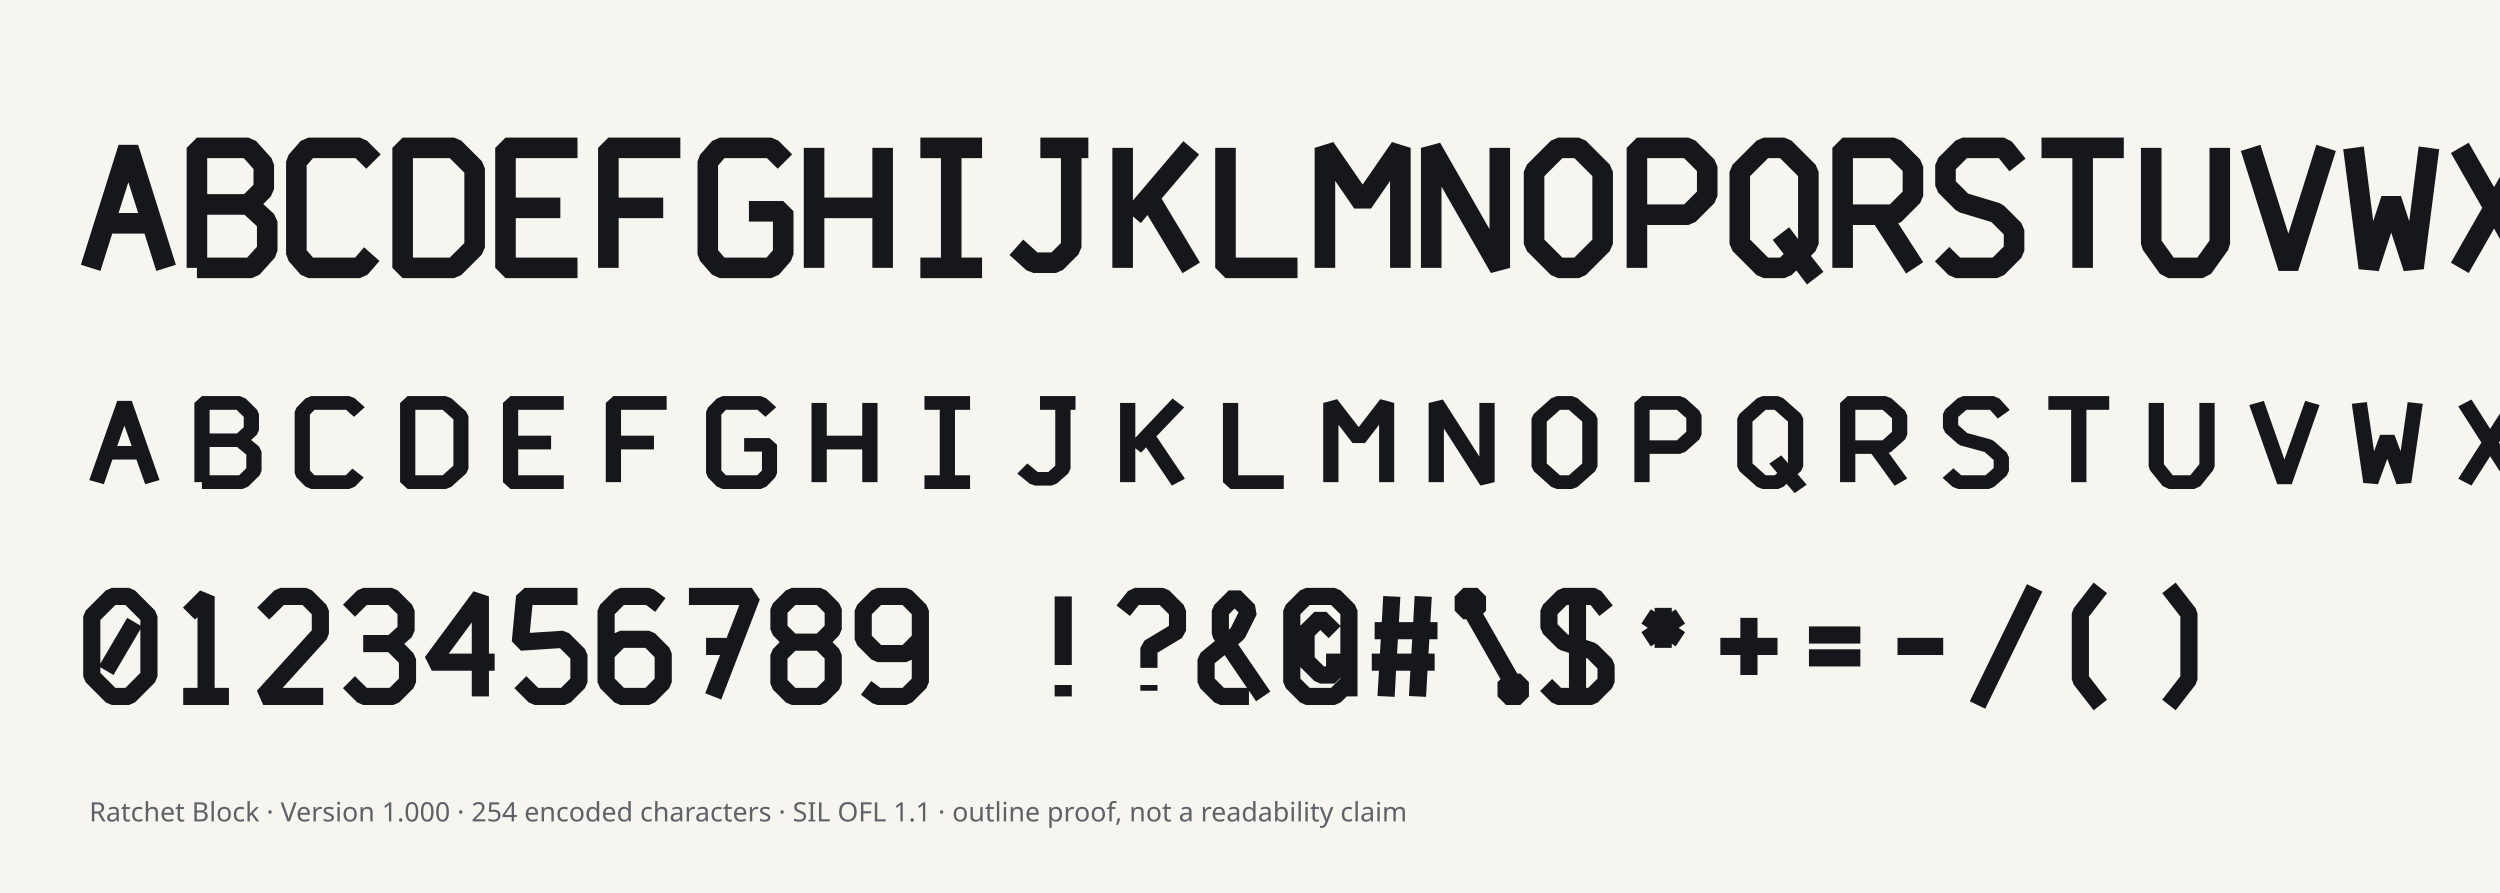
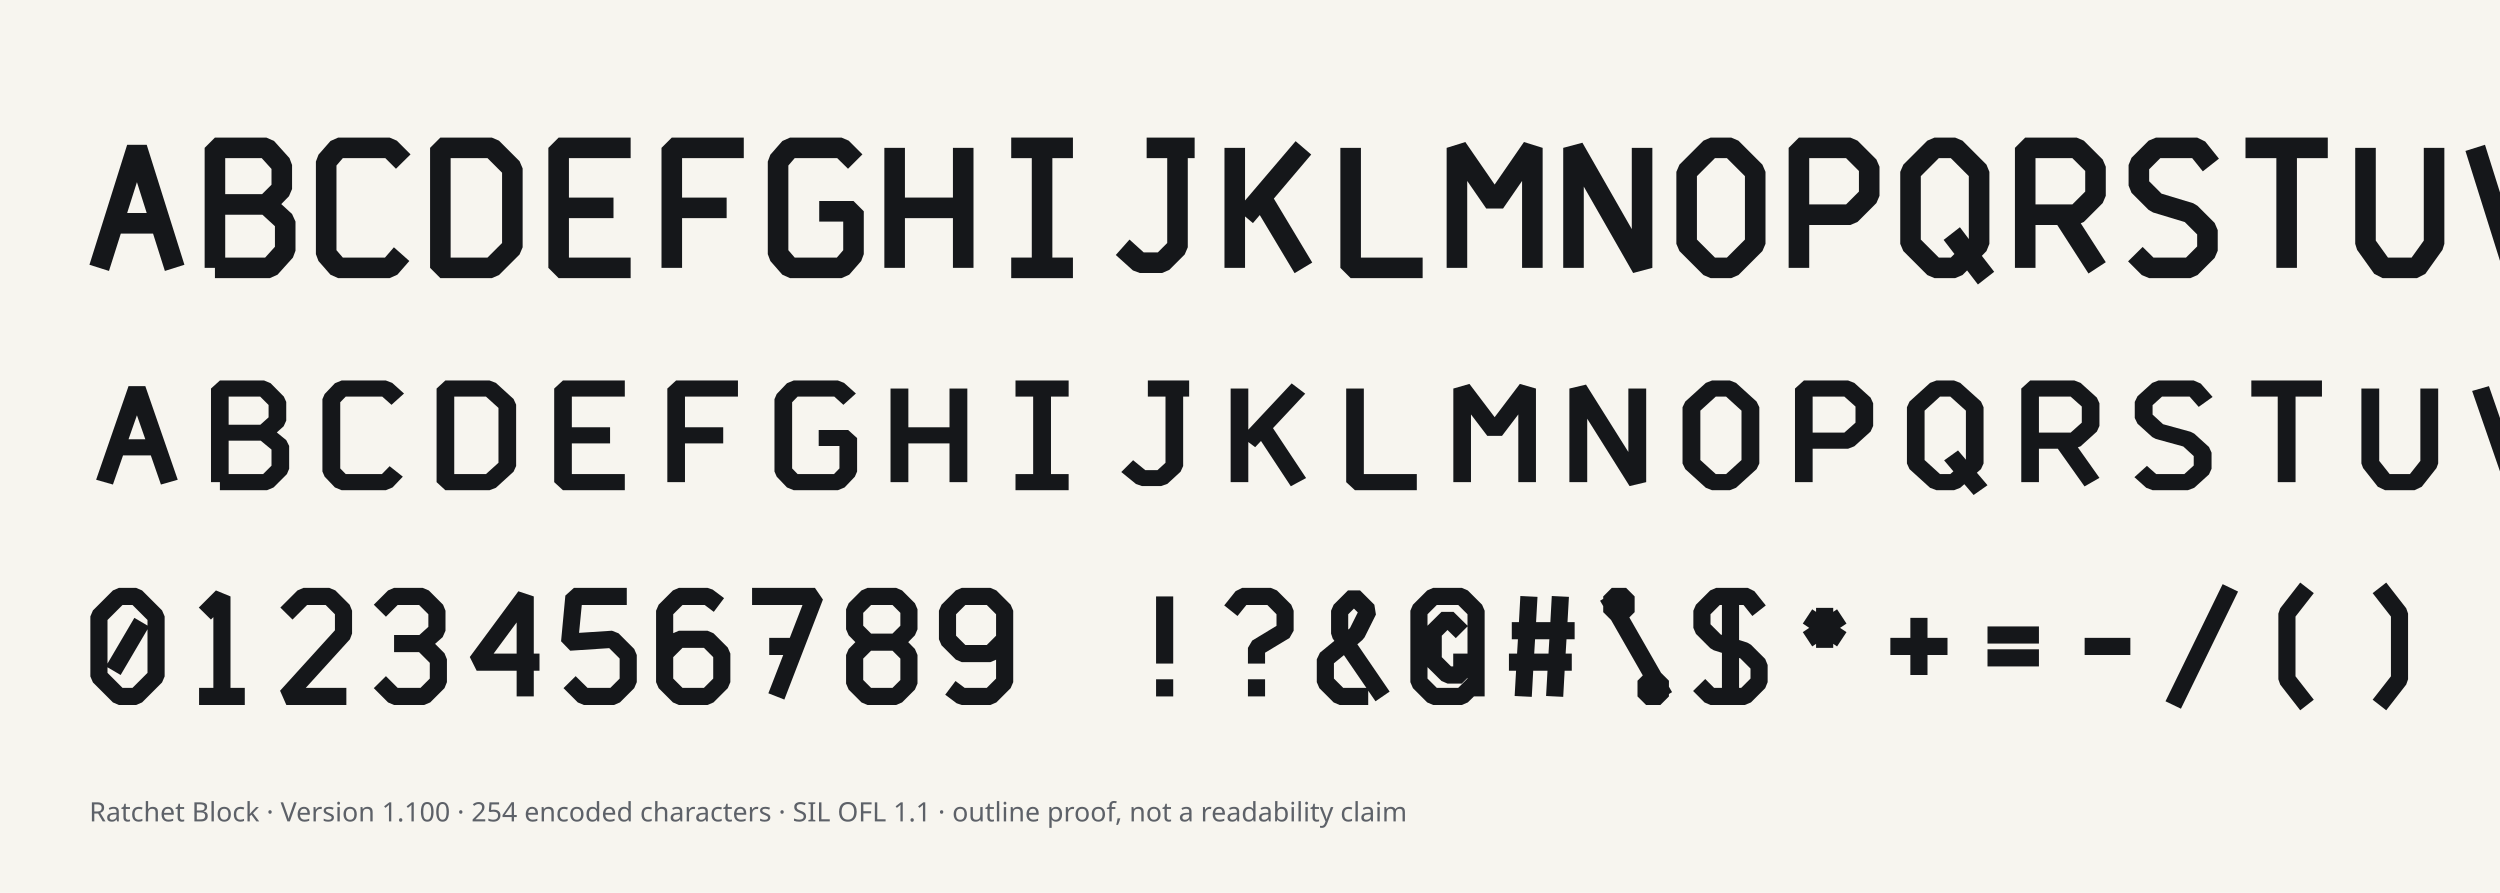
<svg xmlns="http://www.w3.org/2000/svg" width="1400" height="500" viewBox="0 0 1400 500" role="img" aria-label="Ratchet Block specimen">
  <rect width="100%" height="100%" fill="#f7f5ef" />
-   <path d="M3 18 L223 718 L337 718 L557 18 L443 -18 L374 200 L186 200 L117 -18 Z M223 320 L337 320 L280 500 Z" transform="translate(45 150) scale(0.096 -0.096)" fill="#15171a" />
-   <path d="M20 0 L20 700 L80 760 L380 760 L425 740 L515 640 L530 600 L530 460 L512 418 L467 372 L530 314 L550 270 L550 100 L535 60 L445 -40 L400 -60 L80 -60 L80 0 Z M140 430 L355 430 L410 485 L410 577 L353 640 L140 640 Z M140 60 L373 60 L430 123 L430 243 L357 310 L140 310 Z" transform="translate(102.6 150) scale(0.096 -0.096)" fill="#15171a" />
-   <path d="M0 80 L0 620 L15 660 L85 740 L130 760 L430 760 L472 742 L552 662 L468 578 L405 640 L157 640 L120 597 L120 103 L157 60 L403 60 L455 120 L545 40 L475 -40 L430 -60 L130 -60 L85 -40 L15 40 Z" transform="translate(160.2 150) scale(0.096 -0.096)" fill="#15171a" />
-   <path d="M20 0 L20 700 L80 760 L380 760 L422 742 L542 622 L560 580 L560 120 L542 78 L422 -42 L380 -60 L80 -60 Z M140 60 L355 60 L440 145 L440 555 L355 640 L140 640 Z" transform="translate(217.8 150) scale(0.096 -0.096)" fill="#15171a" />
-   <path d="M20 0 L20 700 L80 760 L500 760 L500 640 L140 640 L140 410 L400 410 L400 290 L140 290 L140 60 L500 60 L500 -60 L80 -60 Z" transform="translate(275.4 150) scale(0.096 -0.096)" fill="#15171a" />
-   <path d="M20 0 L20 700 L80 760 L500 760 L500 640 L140 640 L140 410 L400 410 L400 290 L140 290 L140 0 Z" transform="translate(333 150) scale(0.096 -0.096)" fill="#15171a" />
-   <path d="M0 80 L0 620 L15 660 L85 740 L130 760 L430 760 L472 742 L552 662 L468 578 L405 640 L157 640 L120 597 L120 103 L157 60 L403 60 L440 103 L440 270 L300 270 L300 390 L500 390 L560 330 L560 80 L545 40 L475 -40 L430 -60 L130 -60 L85 -40 L15 40 Z" transform="translate(390.6 150) scale(0.096 -0.096)" fill="#15171a" />
-   <path d="M20 0 L20 700 L140 700 L140 410 L420 410 L420 700 L540 700 L540 0 L420 0 L420 290 L140 290 L140 0 Z" transform="translate(448.2 150) scale(0.096 -0.096)" fill="#15171a" />
-   <path d="M100 -60 L100 60 L220 60 L220 640 L100 640 L100 760 L460 760 L460 640 L340 640 L340 60 L460 60 L460 -60 Z" transform="translate(505.8 150) scale(0.096 -0.096)" fill="#15171a" />
-   <path d="M20 75 L100 165 L183 90 L265 90 L320 145 L320 640 L200 640 L200 760 L480 760 L480 640 L440 640 L440 120 L422 78 L332 -12 L290 -30 L160 -30 L120 -15 Z" transform="translate(563.4 150) scale(0.096 -0.096)" fill="#15171a" />
-   <path d="M20 0 L20 700 L140 700 L140 393 L434 739 L526 661 L307 404 L531 31 L429 -31 L225 308 L186 261 L140 300 L140 0 Z" transform="translate(621 150) scale(0.096 -0.096)" fill="#15171a" />
-   <path d="M20 0 L20 700 L140 700 L140 60 L500 60 L500 -60 L80 -60 Z" transform="translate(678.6 150) scale(0.096 -0.096)" fill="#15171a" />
-   <path d="M0 0 L0 700 L109 734 L280 486 L451 734 L560 700 L560 0 L440 0 L440 507 L329 346 L231 346 L120 507 L120 0 Z" transform="translate(736.2 150) scale(0.096 -0.096)" fill="#15171a" />
-   <path d="M20 0 L20 700 L132 730 L420 226 L420 700 L540 700 L540 0 L428 -30 L140 474 L140 0 Z" transform="translate(793.8 150) scale(0.096 -0.096)" fill="#15171a" />
-   <path d="M20 140 L20 560 L38 602 L178 742 L220 760 L340 760 L382 742 L522 602 L540 560 L540 140 L522 98 L382 -42 L340 -60 L220 -60 L178 -42 L38 98 Z M140 165 L245 60 L315 60 L420 165 L420 535 L315 640 L245 640 L140 535 Z" transform="translate(851.4 150) scale(0.096 -0.096)" fill="#15171a" />
-   <path d="M20 0 L20 700 L80 760 L380 760 L422 742 L532 632 L550 590 L550 420 L532 378 L422 268 L380 250 L140 250 L140 0 Z M140 370 L355 370 L430 445 L430 565 L355 640 L140 640 Z" transform="translate(909 150) scale(0.096 -0.096)" fill="#15171a" />
-   <path d="M20 140 L20 560 L38 602 L178 742 L220 760 L340 760 L382 742 L522 602 L540 560 L540 140 L522 98 L495 70 L568 -23 L472 -97 L410 -15 L382 -42 L340 -60 L220 -60 L178 -42 L38 98 Z M140 165 L245 60 L315 60 L336 81 L272 163 L368 237 L420 168 L420 535 L315 640 L245 640 L140 535 Z" transform="translate(966.6 150) scale(0.096 -0.096)" fill="#15171a" />
-   <path d="M20 0 L20 700 L80 760 L380 760 L422 742 L532 632 L550 590 L550 420 L532 378 L422 268 L404 260 L550 33 L450 -33 L267 250 L140 250 L140 0 Z M140 370 L355 370 L430 445 L430 565 L355 640 L140 640 Z" transform="translate(1024.2 150) scale(0.096 -0.096)" fill="#15171a" />
-   <path d="M18 38 L102 122 L165 60 L355 60 L420 125 L420 195 L348 267 L163 323 L138 338 L38 438 L20 480 L20 600 L38 642 L138 742 L180 760 L420 760 L467 737 L547 637 L453 563 L391 640 L205 640 L140 575 L140 505 L212 433 L397 377 L422 362 L522 262 L540 220 L540 100 L522 58 L422 -42 L380 -60 L140 -60 L98 -42 Z" transform="translate(1081.8 150) scale(0.096 -0.096)" fill="#15171a" />
-   <path d="M40 640 L40 760 L520 760 L520 640 L340 640 L340 0 L220 0 L220 640 Z" transform="translate(1139.4 150) scale(0.096 -0.096)" fill="#15171a" />
-   <path d="M20 140 L20 700 L140 700 L140 159 L211 60 L349 60 L420 159 L420 700 L540 700 L540 140 L529 105 L429 -35 L380 -60 L180 -60 L131 -35 L31 105 Z" transform="translate(1197 150) scale(0.096 -0.096)" fill="#15171a" />
-   <path d="M3 682 L117 718 L280 200 L443 718 L557 682 L337 -18 L223 -18 Z" transform="translate(1254.6 150) scale(0.096 -0.096)" fill="#15171a" />
-   <path d="M0 692 L120 708 L175 272 L223 419 L337 419 L385 272 L440 708 L560 692 L470 -8 L353 -19 L280 206 L207 -19 L90 -8 Z" transform="translate(1312.2 150) scale(0.096 -0.096)" fill="#15171a" />
-   <path d="M28 30 L211 350 L28 670 L132 730 L280 471 L428 730 L532 670 L349 350 L532 30 L428 -30 L280 229 L132 -30 Z" transform="translate(1369.8 150) scale(0.096 -0.096)" fill="#15171a" />
-   <path d="M10 667 L110 733 L280 470 L450 733 L550 667 L340 342 L340 0 L220 0 L220 342 Z" transform="translate(1427.4 150) scale(0.096 -0.096)" fill="#15171a" />
-   <path d="M28 30 L377 640 L80 640 L80 760 L480 760 L532 670 L183 60 L480 60 L480 -60 L80 -60 Z" transform="translate(1485 150) scale(0.096 -0.096)" fill="#15171a" />
-   <path d="M52 12 L215 474 L300 474 L462 12 L378 -12 L327 132 L187 132 L137 -12 Z M215 211 L299 211 L257 330 Z" transform="translate(45 270) scale(0.096 -0.096)" fill="#15171a" />
-   <path d="M65 0 L65 462 L109 502 L331 502 L364 488 L431 422 L442 396 L442 304 L429 276 L396 246 L442 208 L457 178 L457 66 L446 40 L379 -26 L346 -40 L109 -40 L109 0 Z M154 284 L313 284 L353 320 L353 381 L311 422 L154 422 Z M154 40 L326 40 L368 81 L368 161 L314 205 L154 205 Z" transform="translate(102.6 270) scale(0.096 -0.096)" fill="#15171a" />
-   <path d="M50 53 L50 409 L61 435 L113 488 L146 502 L368 502 L400 490 L459 437 L396 381 L350 422 L166 422 L139 394 L139 68 L166 40 L348 40 L387 79 L453 27 L402 -26 L368 -40 L146 -40 L113 -26 L61 27 Z" transform="translate(160.2 270) scale(0.096 -0.096)" fill="#15171a" />
-   <path d="M65 0 L65 462 L109 502 L331 502 L363 490 L451 411 L464 383 L464 79 L451 51 L363 -28 L331 -40 L109 -40 Z M154 40 L313 40 L376 96 L376 366 L313 422 L154 422 Z" transform="translate(217.8 270) scale(0.096 -0.096)" fill="#15171a" />
-   <path d="M65 0 L65 462 L109 502 L420 502 L420 422 L154 422 L154 271 L346 271 L346 191 L154 191 L154 40 L420 40 L420 -40 L109 -40 Z" transform="translate(275.4 270) scale(0.096 -0.096)" fill="#15171a" />
-   <path d="M65 0 L65 462 L109 502 L420 502 L420 422 L154 422 L154 271 L346 271 L346 191 L154 191 L154 0 Z" transform="translate(333 270) scale(0.096 -0.096)" fill="#15171a" />
-   <path d="M50 53 L50 409 L61 435 L113 488 L146 502 L368 502 L400 490 L459 437 L396 381 L350 422 L166 422 L139 394 L139 68 L166 40 L348 40 L376 68 L376 178 L272 178 L272 257 L420 257 L464 218 L464 53 L453 27 L402 -26 L368 -40 L146 -40 L113 -26 L61 27 Z" transform="translate(390.6 270) scale(0.096 -0.096)" fill="#15171a" />
-   <path d="M65 0 L65 462 L154 462 L154 271 L361 271 L361 462 L450 462 L450 0 L361 0 L361 191 L154 191 L154 0 Z" transform="translate(448.2 270) scale(0.096 -0.096)" fill="#15171a" />
-   <path d="M124 -40 L124 40 L213 40 L213 422 L124 422 L124 502 L390 502 L390 422 L302 422 L302 40 L390 40 L390 -40 Z" transform="translate(505.8 270) scale(0.096 -0.096)" fill="#15171a" />
-   <path d="M65 50 L124 109 L185 59 L246 59 L287 96 L287 422 L198 422 L198 502 L405 502 L405 422 L376 422 L376 79 L363 51 L296 -8 L265 -20 L168 -20 L139 -10 Z" transform="translate(563.4 270) scale(0.096 -0.096)" fill="#15171a" />
-   <path d="M65 0 L65 462 L154 462 L154 259 L371 488 L439 436 L277 267 L443 20 L367 -20 L217 203 L187 172 L154 198 L154 0 Z" transform="translate(621 270) scale(0.096 -0.096)" fill="#15171a" />
-   <path d="M65 0 L65 462 L154 462 L154 40 L420 40 L420 -40 L109 -40 Z" transform="translate(678.6 270) scale(0.096 -0.096)" fill="#15171a" />
-   <path d="M50 0 L50 462 L131 484 L257 321 L383 484 L464 462 L464 0 L376 0 L376 335 L294 228 L221 228 L139 335 L139 0 Z" transform="translate(736.2 270) scale(0.096 -0.096)" fill="#15171a" />
-   <path d="M65 0 L65 462 L148 482 L361 149 L361 462 L450 462 L450 0 L367 -20 L154 313 L154 0 Z" transform="translate(793.8 270) scale(0.096 -0.096)" fill="#15171a" />
-   <path d="M65 92 L65 370 L78 398 L181 490 L213 502 L302 502 L333 490 L437 398 L450 370 L450 92 L437 64 L333 -28 L302 -40 L213 -40 L181 -28 L78 64 Z M154 109 L231 40 L283 40 L361 109 L361 353 L283 422 L231 422 L154 353 Z" transform="translate(851.4 270) scale(0.096 -0.096)" fill="#15171a" />
-   <path d="M65 0 L65 462 L109 502 L331 502 L363 490 L444 417 L457 389 L457 277 L444 249 L363 177 L331 165 L154 165 L154 0 Z M154 244 L313 244 L368 294 L368 373 L313 422 L154 422 Z" transform="translate(909 270) scale(0.096 -0.096)" fill="#15171a" />
-   <path d="M65 92 L65 370 L78 398 L181 490 L213 502 L302 502 L333 490 L437 398 L450 370 L450 92 L437 64 L417 47 L470 -15 L400 -64 L353 -10 L333 -28 L302 -40 L213 -40 L181 -28 L78 64 Z M154 109 L231 40 L283 40 L299 53 L252 108 L322 156 L361 111 L361 353 L283 422 L231 422 L154 353 Z" transform="translate(966.6 270) scale(0.096 -0.096)" fill="#15171a" />
-   <path d="M65 0 L65 462 L109 502 L331 502 L363 490 L444 417 L457 389 L457 277 L444 249 L363 177 L349 171 L457 21 L383 -21 L248 165 L154 165 L154 0 Z M154 244 L313 244 L368 294 L368 373 L313 422 L154 422 Z" transform="translate(1024.2 270) scale(0.096 -0.096)" fill="#15171a" />
-   <path d="M63 25 L126 81 L172 40 L313 40 L361 82 L361 129 L308 176 L170 213 L152 223 L78 289 L65 317 L65 396 L78 424 L152 490 L183 502 L361 502 L395 487 L455 421 L385 371 L339 422 L202 422 L154 380 L154 333 L207 286 L344 249 L363 239 L437 173 L450 145 L450 66 L437 38 L363 -28 L331 -40 L154 -40 L122 -28 Z" transform="translate(1081.8 270) scale(0.096 -0.096)" fill="#15171a" />
-   <path d="M80 422 L80 502 L435 502 L435 422 L302 422 L302 0 L213 0 L213 422 Z" transform="translate(1139.4 270) scale(0.096 -0.096)" fill="#15171a" />
-   <path d="M65 92 L65 462 L154 462 L154 105 L206 40 L308 40 L361 105 L361 462 L450 462 L450 92 L441 69 L367 -23 L331 -40 L183 -40 L147 -23 L73 69 Z" transform="translate(1197 270) scale(0.096 -0.096)" fill="#15171a" />
-   <path d="M52 450 L137 474 L257 132 L378 474 L462 450 L300 -12 L215 -12 Z" transform="translate(1254.6 270) scale(0.096 -0.096)" fill="#15171a" />
-   <path d="M50 457 L138 467 L180 180 L215 276 L299 276 L335 180 L376 467 L464 457 L397 -5 L311 -12 L257 136 L203 -12 L117 -5 Z" transform="translate(1312.2 270) scale(0.096 -0.096)" fill="#15171a" />
-   <path d="M71 20 L206 231 L71 442 L148 482 L257 311 L367 482 L444 442 L308 231 L444 20 L367 -20 L257 151 L148 -20 Z" transform="translate(1369.8 270) scale(0.096 -0.096)" fill="#15171a" />
-   <path d="M57 440 L132 484 L257 310 L383 484 L457 440 L302 226 L302 0 L213 0 L213 226 Z" transform="translate(1427.4 270) scale(0.096 -0.096)" fill="#15171a" />
-   <path d="M71 20 L329 422 L109 422 L109 502 L405 502 L444 442 L186 40 L405 40 L405 -40 L109 -40 Z" transform="translate(1485 270) scale(0.096 -0.096)" fill="#15171a" />
-   <path d="M20 140 L20 560 L38 602 L178 742 L220 760 L340 760 L382 742 L522 602 L540 560 L540 140 L522 98 L382 -42 L340 -60 L220 -60 L178 -42 L38 98 Z M140 230 L328 550 L420 496 L420 535 L315 640 L245 640 L140 535 Z M140 165 L245 60 L315 60 L420 165 L420 470 L232 150 L140 204 Z" transform="translate(45 390) scale(0.08 -0.08)" fill="#15171a" />
-   <path d="M118 622 L238 742 L340 700 L340 60 L440 60 L440 -60 L120 -60 L120 60 L220 60 L220 555 L202 538 Z" transform="translate(93 390) scale(0.08 -0.08)" fill="#15171a" />
-   <path d="M36 40 L420 463 L420 575 L355 640 L225 640 L122 538 L38 622 L158 742 L200 760 L380 760 L422 742 L522 642 L540 600 L540 440 L524 400 L216 60 L500 60 L500 -60 L80 -60 Z" transform="translate(141 390) scale(0.08 -0.08)" fill="#15171a" />
-   <path d="M38 58 L122 142 L205 60 L365 60 L430 125 L430 235 L355 310 L180 310 L180 430 L357 430 L420 487 L420 575 L355 640 L205 640 L122 558 L38 642 L138 742 L180 760 L380 760 L422 742 L522 642 L540 600 L540 460 L520 415 L467 368 L532 302 L550 260 L550 100 L532 58 L432 -42 L390 -60 L180 -60 L138 -42 Z" transform="translate(189 390) scale(0.08 -0.08)" fill="#15171a" />
-   <path d="M12 276 L352 736 L460 700 L460 300 L500 300 L500 180 L460 180 L460 0 L340 0 L340 180 L60 180 Z M179 300 L340 300 L340 518 Z" transform="translate(237 390) scale(0.08 -0.08)" fill="#15171a" />
-   <path d="M20 386 L50 706 L110 760 L480 760 L480 640 L165 640 L146 445 L376 460 L422 442 L532 332 L550 290 L550 100 L532 58 L432 -42 L390 -60 L180 -60 L138 -42 L38 58 L122 142 L205 60 L365 60 L430 125 L430 265 L357 338 L84 320 Z" transform="translate(285 390) scale(0.08 -0.08)" fill="#15171a" />
-   <path d="M20 100 L20 600 L38 642 L138 742 L180 760 L380 760 L416 748 L496 688 L424 592 L360 640 L205 640 L140 575 L140 443 L180 460 L380 460 L422 442 L522 342 L540 300 L540 100 L522 58 L422 -42 L380 -60 L180 -60 L138 -42 L38 58 Z M140 125 L205 60 L355 60 L420 125 L420 275 L355 340 L205 340 L140 275 Z" transform="translate(333 390) scale(0.08 -0.08)" fill="#15171a" />
-   <path d="M60 640 L60 760 L500 760 L556 678 L286 -22 L174 22 L278 290 L180 290 L180 410 L324 410 L413 640 Z" transform="translate(381 390) scale(0.08 -0.08)" fill="#15171a" />
-   <path d="M30 90 L30 290 L48 332 L95 380 L48 428 L30 470 L30 610 L48 652 L138 742 L180 760 L380 760 L422 742 L512 652 L530 610 L530 470 L512 428 L465 380 L512 332 L530 290 L530 90 L512 48 L422 -42 L380 -60 L180 -60 L138 -42 L48 48 Z M150 495 L205 440 L355 440 L410 495 L410 585 L355 640 L205 640 L150 585 Z M150 115 L205 60 L355 60 L410 115 L410 265 L355 320 L205 320 L150 265 Z" transform="translate(429 390) scale(0.08 -0.08)" fill="#15171a" />
-   <path d="M20 400 L20 600 L38 642 L138 742 L180 760 L380 760 L422 742 L522 642 L540 600 L540 100 L522 58 L422 -42 L380 -60 L180 -60 L144 -48 L64 12 L136 108 L200 60 L355 60 L420 125 L420 257 L380 240 L180 240 L138 258 L38 358 Z M140 425 L205 360 L355 360 L420 425 L420 575 L355 640 L205 640 L140 575 Z" transform="translate(477 390) scale(0.08 -0.08)" fill="#15171a" />
-   <path d="M220 0 L220 80 L340 80 L340 0 Z M220 220 L220 700 L340 700 L340 220 Z" transform="translate(573 390) scale(0.08 -0.08)" fill="#15171a" />
-   <path d="M53 637 L133 737 L180 760 L380 760 L422 742 L522 642 L540 600 L540 460 L511 409 L340 306 L340 200 L220 200 L220 340 L249 391 L420 494 L420 575 L355 640 L209 640 L147 563 Z M220 40 L220 80 L340 80 L340 40 Z" transform="translate(621 390) scale(0.08 -0.08)" fill="#15171a" />
-   <path d="M20 100 L20 260 L42 306 L142 389 L130 406 L120 440 L120 600 L138 642 L238 742 L322 742 L422 642 L434 573 L354 413 L338 394 L304 365 L530 34 L430 -34 L380 40 L380 -60 L180 -60 L138 -42 L38 58 Z M240 468 L252 478 L307 588 L280 615 L240 575 Z M140 125 L205 60 L366 60 L210 289 L140 232 Z" transform="translate(669 390) scale(0.08 -0.08)" fill="#15171a" />
-   <path d="M20 100 L20 600 L38 642 L138 742 L180 760 L380 760 L422 742 L522 642 L540 600 L540 0 L465 0 L422 -42 L380 -60 L180 -60 L138 -42 L38 58 Z M240 275 L305 210 L320 210 L320 300 L420 300 L420 490 L338 408 L280 465 L240 425 Z M140 125 L205 60 L355 60 L420 125 L420 130 L380 90 L280 90 L238 108 L140 205 Z M140 495 L238 592 L322 592 L420 495 L420 575 L355 640 L205 640 L140 575 Z" transform="translate(717 390) scale(0.08 -0.08)" fill="#15171a" />
-   <path d="M40 180 L40 300 L97 300 L103 400 L60 400 L60 520 L110 520 L120 703 L240 697 L230 520 L330 520 L340 703 L460 697 L450 520 L500 520 L500 400 L443 400 L437 300 L480 300 L480 180 L430 180 L420 -3 L300 3 L310 180 L210 180 L200 -3 L80 3 L90 180 Z M217 300 L317 300 L323 400 L223 400 Z" transform="translate(765 390) scale(0.08 -0.08)" fill="#15171a" />
-   <path d="M20 600 L20 700 L80 760 L180 760 L240 700 L240 600 L219 579 L458 160 L480 160 L540 100 L540 0 L480 -60 L380 -60 L320 0 L320 100 L341 121 L102 540 L80 540 Z" transform="translate(813 390) scale(0.08 -0.08)" fill="#15171a" />
-   <path d="M18 38 L102 122 L165 60 L220 60 L220 305 L163 323 L138 338 L38 438 L20 480 L20 600 L38 642 L138 742 L180 760 L220 760 L340 760 L400 760 L447 737 L527 637 L433 563 L371 640 L340 640 L340 395 L397 377 L422 362 L522 262 L540 220 L540 100 L522 58 L422 -42 L380 -60 L340 -60 L220 -60 L140 -60 L98 -42 Z M340 60 L355 60 L420 125 L420 195 L348 267 L340 269 Z M140 505 L212 433 L220 431 L220 640 L205 640 L140 575 Z" transform="translate(861 390) scale(0.08 -0.08)" fill="#15171a" />
-   <path d="M127 450 L172 480 L127 510 L193 610 L220 592 L220 620 L340 620 L340 592 L367 610 L433 510 L388 480 L433 450 L367 350 L340 368 L340 340 L220 340 L220 368 L193 350 Z" transform="translate(909 390) scale(0.08 -0.08)" fill="#15171a" />
-   <path d="M80 290 L80 410 L220 410 L220 550 L340 550 L340 410 L480 410 L480 290 L340 290 L340 150 L220 150 L220 290 Z" transform="translate(957 390) scale(0.08 -0.08)" fill="#15171a" />
-   <path d="M100 210 L100 330 L460 330 L460 210 Z M100 370 L100 490 L460 490 L460 370 Z" transform="translate(1005 390) scale(0.08 -0.08)" fill="#15171a" />
-   <path d="M120 290 L120 410 L440 410 L440 290 Z" transform="translate(1053 390) scale(0.08 -0.08)" fill="#15171a" />
-   <path d="M26 -34 L426 786 L534 734 L134 -86 Z" transform="translate(1101 390) scale(0.08 -0.08)" fill="#15171a" />
-   <path d="M140 120 L140 580 L153 617 L293 797 L387 723 L260 559 L260 141 L387 -23 L293 -97 L153 83 Z" transform="translate(1149 390) scale(0.08 -0.08)" fill="#15171a" />
-   <path d="M173 -23 L300 141 L300 559 L173 723 L267 797 L407 617 L420 580 L420 120 L407 83 L267 -97 Z" transform="translate(1197 390) scale(0.08 -0.08)" fill="#15171a" />
-   <text x="50" y="460" font-family="system-ui, sans-serif" font-size="15" fill="#5d6168">Ratchet Block · Version 1.000 · 254 encoded characters · SIL OFL 1.1 · outline proof, not a readability claim</text>
+   <path d="M53 18 L273 718 L387 718 L607 18 L493 -18 L424 200 L236 200 L167 -18 Z M273 320 L387 320 L330 500 Z" transform="translate(45 150) scale(0.096 -0.096)" fill="#15171a" />
+   <path d="M65 0 L65 700 L125 760 L425 760 L470 740 L560 640 L575 600 L575 460 L557 418 L512 372 L575 314 L595 270 L595 100 L580 60 L490 -40 L445 -60 L125 -60 L125 0 Z M185 430 L400 430 L455 485 L455 577 L398 640 L185 640 Z M185 60 L418 60 L475 123 L475 243 L402 310 L185 310 Z" transform="translate(108.36 150) scale(0.096 -0.096)" fill="#15171a" />
+   <path d="M54 80 L54 620 L69 660 L139 740 L184 760 L484 760 L526 742 L606 662 L521 578 L459 640 L211 640 L174 597 L174 103 L211 60 L457 60 L509 120 L599 40 L529 -40 L484 -60 L184 -60 L139 -40 L69 40 Z" transform="translate(171.72 150) scale(0.096 -0.096)" fill="#15171a" />
+   <path d="M60 0 L60 700 L120 760 L420 760 L462 742 L582 622 L600 580 L600 120 L582 78 L462 -42 L420 -60 L120 -60 Z M180 60 L395 60 L480 145 L480 555 L395 640 L180 640 Z" transform="translate(235.08 150) scale(0.096 -0.096)" fill="#15171a" />
+   <path d="M90 0 L90 700 L150 760 L570 760 L570 640 L210 640 L210 410 L470 410 L470 290 L210 290 L210 60 L570 60 L570 -60 L150 -60 Z" transform="translate(298.44 150) scale(0.096 -0.096)" fill="#15171a" />
+   <path d="M90 0 L90 700 L150 760 L570 760 L570 640 L210 640 L210 410 L470 410 L470 290 L210 290 L210 0 Z" transform="translate(361.8 150) scale(0.096 -0.096)" fill="#15171a" />
+   <path d="M50 80 L50 620 L65 660 L135 740 L180 760 L480 760 L522 742 L602 662 L518 578 L455 640 L207 640 L170 597 L170 103 L207 60 L453 60 L490 103 L490 270 L350 270 L350 390 L550 390 L610 330 L610 80 L595 40 L525 -40 L480 -60 L180 -60 L135 -40 L65 40 Z" transform="translate(425.16 150) scale(0.096 -0.096)" fill="#15171a" />
+   <path d="M70 0 L70 700 L190 700 L190 410 L470 410 L470 700 L590 700 L590 0 L470 0 L470 290 L190 290 L190 0 Z" transform="translate(488.52 150) scale(0.096 -0.096)" fill="#15171a" />
+   <path d="M150 -60 L150 60 L270 60 L270 640 L150 640 L150 760 L510 760 L510 640 L390 640 L390 60 L510 60 L510 -60 Z" transform="translate(551.88 150) scale(0.096 -0.096)" fill="#15171a" />
+   <path d="M100 75 L180 165 L263 90 L345 90 L400 145 L400 640 L280 640 L280 760 L560 760 L560 640 L520 640 L520 120 L502 78 L412 -12 L370 -30 L240 -30 L200 -15 Z" transform="translate(615.24 150) scale(0.096 -0.096)" fill="#15171a" />
+   <path d="M74 0 L74 700 L194 700 L194 393 L489 739 L580 661 L362 404 L586 31 L483 -31 L280 308 L240 261 L194 300 L194 0 Z" transform="translate(678.6 150) scale(0.096 -0.096)" fill="#15171a" />
+   <path d="M90 0 L90 700 L210 700 L210 60 L570 60 L570 -60 L150 -60 Z" transform="translate(741.96 150) scale(0.096 -0.096)" fill="#15171a" />
+   <path d="M50 0 L50 700 L159 734 L330 486 L501 734 L610 700 L610 0 L490 0 L490 507 L379 346 L281 346 L170 507 L170 0 Z" transform="translate(805.32 150) scale(0.096 -0.096)" fill="#15171a" />
+   <path d="M70 0 L70 700 L182 730 L470 226 L470 700 L590 700 L590 0 L478 -30 L190 474 L190 0 Z" transform="translate(868.68 150) scale(0.096 -0.096)" fill="#15171a" />
+   <path d="M70 140 L70 560 L88 602 L228 742 L270 760 L390 760 L432 742 L572 602 L590 560 L590 140 L572 98 L432 -42 L390 -60 L270 -60 L228 -42 L88 98 Z M190 165 L295 60 L365 60 L470 165 L470 535 L365 640 L295 640 L190 535 Z" transform="translate(932.04 150) scale(0.096 -0.096)" fill="#15171a" />
+   <path d="M65 0 L65 700 L125 760 L425 760 L467 742 L577 632 L595 590 L595 420 L577 378 L467 268 L425 250 L185 250 L185 0 Z M185 370 L400 370 L475 445 L475 565 L400 640 L185 640 Z" transform="translate(995.4 150) scale(0.096 -0.096)" fill="#15171a" />
+   <path d="M56 140 L56 560 L74 602 L214 742 L256 760 L376 760 L419 742 L559 602 L576 560 L576 140 L559 98 L532 70 L604 -23 L509 -97 L446 -15 L419 -42 L376 -60 L256 -60 L214 -42 L74 98 Z M176 165 L281 60 L351 60 L372 81 L309 163 L404 237 L456 168 L456 535 L351 640 L281 640 L176 535 Z" transform="translate(1058.76 150) scale(0.096 -0.096)" fill="#15171a" />
+   <path d="M65 0 L65 700 L125 760 L425 760 L467 742 L577 632 L595 590 L595 420 L577 378 L467 268 L449 260 L595 33 L494 -33 L312 250 L185 250 L185 0 Z M185 370 L400 370 L475 445 L475 565 L400 640 L185 640 Z" transform="translate(1122.12 150) scale(0.096 -0.096)" fill="#15171a" />
+   <path d="M65 38 L150 122 L213 60 L403 60 L468 125 L468 195 L396 267 L211 323 L185 338 L85 438 L68 480 L68 600 L85 642 L185 742 L228 760 L468 760 L515 737 L595 637 L501 563 L439 640 L253 640 L188 575 L188 505 L260 433 L445 377 L470 362 L570 262 L588 220 L588 100 L570 58 L470 -42 L428 -60 L188 -60 L145 -42 Z" transform="translate(1185.48 150) scale(0.096 -0.096)" fill="#15171a" />
+   <path d="M90 640 L90 760 L570 760 L570 640 L390 640 L390 0 L270 0 L270 640 Z" transform="translate(1248.84 150) scale(0.096 -0.096)" fill="#15171a" />
+   <path d="M70 140 L70 700 L190 700 L190 159 L261 60 L399 60 L470 159 L470 700 L590 700 L590 140 L579 105 L479 -35 L430 -60 L230 -60 L181 -35 L81 105 Z" transform="translate(1312.2 150) scale(0.096 -0.096)" fill="#15171a" />
+   <path d="M53 682 L167 718 L330 200 L493 718 L607 682 L387 -18 L273 -18 Z" transform="translate(1375.56 150) scale(0.096 -0.096)" fill="#15171a" />
+   <path d="M50 692 L170 708 L225 272 L273 419 L387 419 L435 272 L490 708 L610 692 L520 -8 L403 -19 L330 206 L257 -19 L140 -8 Z" transform="translate(1438.92 150) scale(0.096 -0.096)" fill="#15171a" />
+   <path d="M78 30 L261 350 L78 670 L182 730 L330 471 L478 730 L582 670 L399 350 L582 30 L478 -30 L330 229 L182 -30 Z" transform="translate(1502.28 150) scale(0.096 -0.096)" fill="#15171a" />
+   <path d="M60 667 L160 733 L330 470 L500 733 L600 667 L390 342 L390 0 L270 0 L270 342 Z" transform="translate(1565.64 150) scale(0.096 -0.096)" fill="#15171a" />
+   <path d="M78 30 L427 640 L130 640 L130 760 L530 760 L582 670 L233 60 L530 60 L530 -60 L130 -60 Z" transform="translate(1629 150) scale(0.096 -0.096)" fill="#15171a" />
+   <path d="M92 14 L281 560 L379 560 L568 14 L470 -14 L411 156 L249 156 L190 -14 Z M281 250 L379 250 L330 390 Z" transform="translate(45 270) scale(0.096 -0.096)" fill="#15171a" />
+   <path d="M102 0 L102 546 L154 593 L412 593 L450 577 L527 499 L541 468 L541 359 L526 326 L486 290 L541 245 L558 211 L558 78 L545 47 L467 -31 L429 -47 L154 -47 L154 0 Z M205 335 L390 335 L438 378 L438 450 L389 499 L205 499 Z M205 47 L406 47 L455 96 L455 190 L392 242 L205 242 Z" transform="translate(108.36 270) scale(0.096 -0.096)" fill="#15171a" />
+   <path d="M92 62 L92 484 L105 514 L165 577 L204 593 L462 593 L499 579 L568 517 L495 451 L441 499 L228 499 L196 466 L196 80 L228 47 L439 47 L484 93 L561 32 L501 -31 L462 -47 L204 -47 L165 -31 L105 32 Z" transform="translate(171.72 270) scale(0.096 -0.096)" fill="#15171a" />
+   <path d="M98 0 L98 546 L149 593 L407 593 L444 579 L547 485 L562 452 L562 94 L547 61 L444 -33 L407 -47 L149 -47 Z M201 47 L386 47 L459 113 L459 433 L386 499 L201 499 Z" transform="translate(235.08 270) scale(0.096 -0.096)" fill="#15171a" />
+   <path d="M124 0 L124 546 L175 593 L536 593 L536 499 L227 499 L227 320 L450 320 L450 226 L227 226 L227 47 L536 47 L536 -47 L175 -47 Z" transform="translate(298.44 270) scale(0.096 -0.096)" fill="#15171a" />
+   <path d="M124 0 L124 546 L175 593 L536 593 L536 499 L227 499 L227 320 L450 320 L450 226 L227 226 L227 0 Z" transform="translate(361.8 270) scale(0.096 -0.096)" fill="#15171a" />
+   <path d="M89 62 L89 484 L102 514 L162 577 L201 593 L459 593 L495 579 L564 517 L491 451 L438 499 L224 499 L192 466 L192 80 L224 47 L436 47 L468 80 L468 211 L347 211 L347 304 L519 304 L571 257 L571 62 L558 32 L498 -31 L459 -47 L201 -47 L162 -31 L102 32 Z" transform="translate(425.16 270) scale(0.096 -0.096)" fill="#15171a" />
+   <path d="M106 0 L106 546 L210 546 L210 320 L450 320 L450 546 L554 546 L554 0 L450 0 L450 226 L210 226 L210 0 Z" transform="translate(488.52 270) scale(0.096 -0.096)" fill="#15171a" />
+   <path d="M175 -47 L175 47 L278 47 L278 499 L175 499 L175 593 L485 593 L485 499 L382 499 L382 47 L485 47 L485 -47 Z" transform="translate(551.88 270) scale(0.096 -0.096)" fill="#15171a" />
+   <path d="M132 59 L201 128 L272 70 L343 70 L390 113 L390 499 L287 499 L287 593 L528 593 L528 499 L493 499 L493 94 L478 61 L401 -10 L364 -23 L253 -23 L218 -11 Z" transform="translate(615.24 270) scale(0.096 -0.096)" fill="#15171a" />
+   <path d="M110 0 L110 546 L213 546 L213 306 L466 576 L545 516 L357 315 L550 24 L461 -24 L287 240 L253 204 L213 234 L213 0 Z" transform="translate(678.6 270) scale(0.096 -0.096)" fill="#15171a" />
+   <path d="M124 0 L124 546 L227 546 L227 47 L536 47 L536 -47 L175 -47 Z" transform="translate(741.96 270) scale(0.096 -0.096)" fill="#15171a" />
+   <path d="M89 0 L89 546 L183 573 L330 379 L477 573 L571 546 L571 0 L468 0 L468 395 L373 270 L287 270 L192 395 L192 0 Z" transform="translate(805.32 270) scale(0.096 -0.096)" fill="#15171a" />
+   <path d="M106 0 L106 546 L203 569 L450 176 L450 546 L554 546 L554 0 L457 -23 L210 370 L210 0 Z" transform="translate(868.68 270) scale(0.096 -0.096)" fill="#15171a" />
+   <path d="M106 109 L106 437 L122 470 L242 579 L278 593 L382 593 L418 579 L538 470 L554 437 L554 109 L538 76 L418 -33 L382 -47 L278 -47 L242 -33 L122 76 Z M210 129 L300 47 L360 47 L450 129 L450 417 L360 499 L300 499 L210 417 Z" transform="translate(932.04 270) scale(0.096 -0.096)" fill="#15171a" />
+   <path d="M102 0 L102 546 L154 593 L412 593 L448 579 L543 493 L558 460 L558 328 L543 295 L448 209 L412 195 L205 195 L205 0 Z M205 289 L390 289 L455 347 L455 441 L390 499 L205 499 Z" transform="translate(995.4 270) scale(0.096 -0.096)" fill="#15171a" />
+   <path d="M95 109 L95 437 L110 470 L230 579 L267 593 L370 593 L406 579 L527 470 L542 437 L542 109 L527 76 L503 55 L565 -18 L484 -75 L430 -12 L406 -33 L370 -47 L267 -47 L230 -33 L110 76 Z M198 129 L288 47 L348 47 L366 63 L312 127 L393 185 L439 131 L439 417 L348 499 L288 499 L198 417 Z" transform="translate(1058.76 270) scale(0.096 -0.096)" fill="#15171a" />
+   <path d="M102 0 L102 546 L154 593 L412 593 L448 579 L543 493 L558 460 L558 328 L543 295 L448 209 L432 203 L558 25 L471 -25 L315 195 L205 195 L205 0 Z M205 289 L390 289 L455 347 L455 441 L390 499 L205 499 Z" transform="translate(1122.12 270) scale(0.096 -0.096)" fill="#15171a" />
+   <path d="M102 29 L175 95 L229 47 L393 47 L448 97 L448 152 L387 208 L227 252 L206 263 L120 341 L104 374 L104 468 L120 501 L206 579 L242 593 L448 593 L489 575 L558 497 L477 439 L424 499 L263 499 L208 449 L208 394 L269 338 L429 294 L451 283 L537 205 L552 172 L552 78 L537 45 L451 -33 L414 -47 L208 -47 L171 -33 Z" transform="translate(1185.48 270) scale(0.096 -0.096)" fill="#15171a" />
+   <path d="M124 499 L124 593 L536 593 L536 499 L382 499 L382 0 L278 0 L278 499 Z" transform="translate(1248.84 270) scale(0.096 -0.096)" fill="#15171a" />
+   <path d="M106 109 L106 546 L210 546 L210 124 L271 47 L389 47 L450 124 L450 546 L554 546 L554 109 L544 82 L458 -27 L416 -47 L244 -47 L202 -27 L116 82 Z" transform="translate(1312.2 270) scale(0.096 -0.096)" fill="#15171a" />
+   <path d="M92 532 L190 560 L330 156 L470 560 L568 532 L379 -14 L281 -14 Z" transform="translate(1375.56 270) scale(0.096 -0.096)" fill="#15171a" />
+   <path d="M90 540 L192 552 L240 213 L281 326 L379 326 L420 213 L468 552 L570 540 L493 -6 L393 -14 L330 161 L267 -14 L167 -6 Z" transform="translate(1438.92 270) scale(0.096 -0.096)" fill="#15171a" />
+   <path d="M113 23 L271 273 L113 523 L203 569 L330 367 L457 569 L547 523 L389 273 L547 23 L457 -23 L330 179 L203 -23 Z" transform="translate(1502.28 270) scale(0.096 -0.096)" fill="#15171a" />
+   <path d="M97 521 L184 571 L330 367 L476 571 L563 521 L382 267 L382 0 L278 0 L278 267 Z" transform="translate(1565.64 270) scale(0.096 -0.096)" fill="#15171a" />
+   <path d="M113 23 L413 499 L158 499 L158 593 L502 593 L547 523 L247 47 L502 47 L502 -47 L158 -47 Z" transform="translate(1629 270) scale(0.096 -0.096)" fill="#15171a" />
+   <path d="M70 140 L70 560 L88 602 L228 742 L270 760 L390 760 L432 742 L572 602 L590 560 L590 140 L572 98 L432 -42 L390 -60 L270 -60 L228 -42 L88 98 Z M190 230 L378 550 L470 496 L470 535 L365 640 L295 640 L190 535 Z M190 165 L295 60 L365 60 L470 165 L470 470 L282 150 L190 204 Z" transform="translate(45 390) scale(0.08 -0.08)" fill="#15171a" />
+   <path d="M169 622 L289 742 L391 700 L391 60 L491 60 L491 -60 L171 -60 L171 60 L271 60 L271 555 L254 538 Z" transform="translate(97.8 390) scale(0.08 -0.08)" fill="#15171a" />
+   <path d="M78 40 L462 463 L462 575 L397 640 L267 640 L165 538 L80 622 L200 742 L242 760 L422 760 L465 742 L565 642 L582 600 L582 440 L567 400 L258 60 L542 60 L542 -60 L122 -60 Z" transform="translate(150.6 390) scale(0.08 -0.08)" fill="#15171a" />
+   <path d="M74 58 L159 142 L241 60 L401 60 L466 125 L466 235 L391 310 L216 310 L216 430 L393 430 L456 487 L456 575 L391 640 L241 640 L159 558 L74 642 L174 742 L216 760 L416 760 L459 742 L559 642 L576 600 L576 460 L556 415 L503 368 L569 302 L586 260 L586 100 L569 58 L469 -42 L426 -60 L216 -60 L174 -42 Z" transform="translate(203.4 390) scale(0.08 -0.08)" fill="#15171a" />
+   <path d="M86 276 L426 736 L534 700 L534 300 L574 300 L574 180 L534 180 L534 0 L414 0 L414 180 L134 180 Z M253 300 L414 300 L414 518 Z" transform="translate(256.2 390) scale(0.08 -0.08)" fill="#15171a" />
+   <path d="M65 386 L95 706 L155 760 L525 760 L525 640 L210 640 L191 445 L421 460 L467 442 L577 332 L595 290 L595 100 L577 58 L477 -42 L435 -60 L225 -60 L182 -42 L82 58 L167 142 L250 60 L410 60 L475 125 L475 265 L402 338 L129 320 Z" transform="translate(309 390) scale(0.08 -0.08)" fill="#15171a" />
+   <path d="M70 100 L70 600 L88 642 L188 742 L230 760 L430 760 L466 748 L546 688 L474 592 L410 640 L255 640 L190 575 L190 443 L230 460 L430 460 L472 442 L572 342 L590 300 L590 100 L572 58 L472 -42 L430 -60 L230 -60 L188 -42 L88 58 Z M190 125 L255 60 L405 60 L470 125 L470 275 L405 340 L255 340 L190 275 Z" transform="translate(361.8 390) scale(0.08 -0.08)" fill="#15171a" />
+   <path d="M82 640 L82 760 L522 760 L578 678 L308 -22 L196 22 L300 290 L202 290 L202 410 L346 410 L435 640 Z" transform="translate(414.6 390) scale(0.08 -0.08)" fill="#15171a" />
+   <path d="M80 90 L80 290 L98 332 L145 380 L98 428 L80 470 L80 610 L98 652 L188 742 L230 760 L430 760 L472 742 L562 652 L580 610 L580 470 L562 428 L515 380 L562 332 L580 290 L580 90 L562 48 L472 -42 L430 -60 L230 -60 L188 -42 L98 48 Z M200 495 L255 440 L405 440 L460 495 L460 585 L405 640 L255 640 L200 585 Z M200 115 L255 60 L405 60 L460 115 L460 265 L405 320 L255 320 L200 265 Z" transform="translate(467.4 390) scale(0.08 -0.08)" fill="#15171a" />
+   <path d="M70 400 L70 600 L88 642 L188 742 L230 760 L430 760 L472 742 L572 642 L590 600 L590 100 L572 58 L472 -42 L430 -60 L230 -60 L194 -48 L114 12 L186 108 L250 60 L405 60 L470 125 L470 257 L430 240 L230 240 L188 258 L88 358 Z M190 425 L255 360 L405 360 L470 425 L470 575 L405 640 L255 640 L190 575 Z" transform="translate(520.2 390) scale(0.08 -0.08)" fill="#15171a" />
+   <path d="M270 0 L270 120 L390 120 L390 0 Z M270 230 L270 700 L390 700 L390 230 Z" transform="translate(625.8 390) scale(0.08 -0.08)" fill="#15171a" />
+   <path d="M87 637 L167 737 L213 760 L413 760 L456 742 L556 642 L573 600 L573 460 L544 409 L373 306 L373 230 L253 230 L253 340 L283 391 L453 494 L453 575 L389 640 L242 640 L180 563 Z M253 0 L253 120 L373 120 L373 0 Z" transform="translate(678.6 390) scale(0.08 -0.08)" fill="#15171a" />
+   <path d="M75 100 L75 260 L97 306 L198 389 L186 406 L175 440 L175 600 L193 642 L293 742 L378 742 L478 642 L489 573 L409 413 L393 394 L359 365 L585 34 L486 -34 L435 40 L435 -60 L235 -60 L193 -42 L93 58 Z M295 468 L307 478 L362 588 L335 615 L295 575 Z M195 125 L260 60 L422 60 L265 289 L195 232 Z" transform="translate(731.4 390) scale(0.08 -0.08)" fill="#15171a" />
+   <path d="M70 100 L70 600 L88 642 L188 742 L230 760 L430 760 L472 742 L572 642 L590 600 L590 0 L515 0 L472 -42 L430 -60 L230 -60 L188 -42 L88 58 Z M290 275 L355 210 L370 210 L370 300 L470 300 L470 490 L388 408 L330 465 L290 425 Z M190 125 L255 60 L405 60 L470 125 L470 130 L430 90 L330 90 L288 108 L190 205 Z M190 495 L288 592 L372 592 L470 495 L470 575 L405 640 L255 640 L190 575 Z" transform="translate(784.2 390) scale(0.08 -0.08)" fill="#15171a" />
+   <path d="M100 180 L100 300 L157 300 L163 400 L120 400 L120 520 L170 520 L180 703 L300 697 L290 520 L390 520 L400 703 L520 697 L510 520 L560 520 L560 400 L503 400 L497 300 L540 300 L540 180 L490 180 L480 -3 L360 3 L370 180 L270 180 L260 -3 L140 3 L150 180 Z M277 300 L377 300 L383 400 L283 400 Z" transform="translate(837 390) scale(0.08 -0.08)" fill="#15171a" />
+   <path d="M78 670 L100 683 L100 700 L160 760 L260 760 L320 700 L320 590 L283 553 L505 165 L560 110 L560 68 L582 30 L560 17 L560 0 L500 -60 L400 -60 L340 0 L340 110 L377 147 L155 535 L100 590 L100 632 Z" transform="translate(889.8 390) scale(0.08 -0.08)" fill="#15171a" />
+   <path d="M69 38 L154 122 L216 60 L271 60 L271 305 L214 323 L189 338 L89 438 L71 480 L71 600 L89 642 L189 742 L231 760 L271 760 L391 760 L451 760 L498 737 L578 637 L484 563 L422 640 L391 640 L391 395 L448 377 L474 362 L574 262 L591 220 L591 100 L574 58 L474 -42 L431 -60 L391 -60 L271 -60 L191 -60 L149 -42 Z M391 60 L406 60 L471 125 L471 195 L399 267 L391 269 Z M191 505 L263 433 L271 431 L271 640 L256 640 L191 575 Z" transform="translate(942.6 390) scale(0.08 -0.08)" fill="#15171a" />
+   <path d="M177 450 L222 480 L177 510 L243 610 L270 592 L270 620 L390 620 L390 592 L417 610 L483 510 L438 480 L483 450 L417 350 L390 368 L390 340 L270 340 L270 368 L243 350 Z" transform="translate(995.4 390) scale(0.08 -0.08)" fill="#15171a" />
+   <path d="M130 290 L130 410 L270 410 L270 550 L390 550 L390 410 L530 410 L530 290 L390 290 L390 150 L270 150 L270 290 Z" transform="translate(1048.2 390) scale(0.08 -0.08)" fill="#15171a" />
+   <path d="M150 210 L150 330 L510 330 L510 210 Z M150 370 L150 490 L510 490 L510 370 Z" transform="translate(1101 390) scale(0.08 -0.08)" fill="#15171a" />
+   <path d="M170 290 L170 410 L490 410 L490 290 Z" transform="translate(1153.8 390) scale(0.08 -0.08)" fill="#15171a" />
+   <path d="M76 -34 L476 786 L584 734 L184 -86 Z" transform="translate(1206.6 390) scale(0.08 -0.08)" fill="#15171a" />
+   <path d="M206 120 L206 580 L219 617 L359 797 L454 723 L326 559 L326 141 L454 -23 L359 -97 L219 83 Z" transform="translate(1259.4 390) scale(0.08 -0.08)" fill="#15171a" />
+   <path d="M206 -23 L334 141 L334 559 L206 723 L301 797 L441 617 L454 580 L454 120 L441 83 L301 -97 Z" transform="translate(1312.2 390) scale(0.08 -0.08)" fill="#15171a" />
+   <text x="50" y="460" font-family="system-ui, sans-serif" font-size="15" fill="#5d6168">Ratchet Block · Version 1.100 · 254 encoded characters · SIL OFL 1.1 · outline proof, not a readability claim</text>
</svg>
